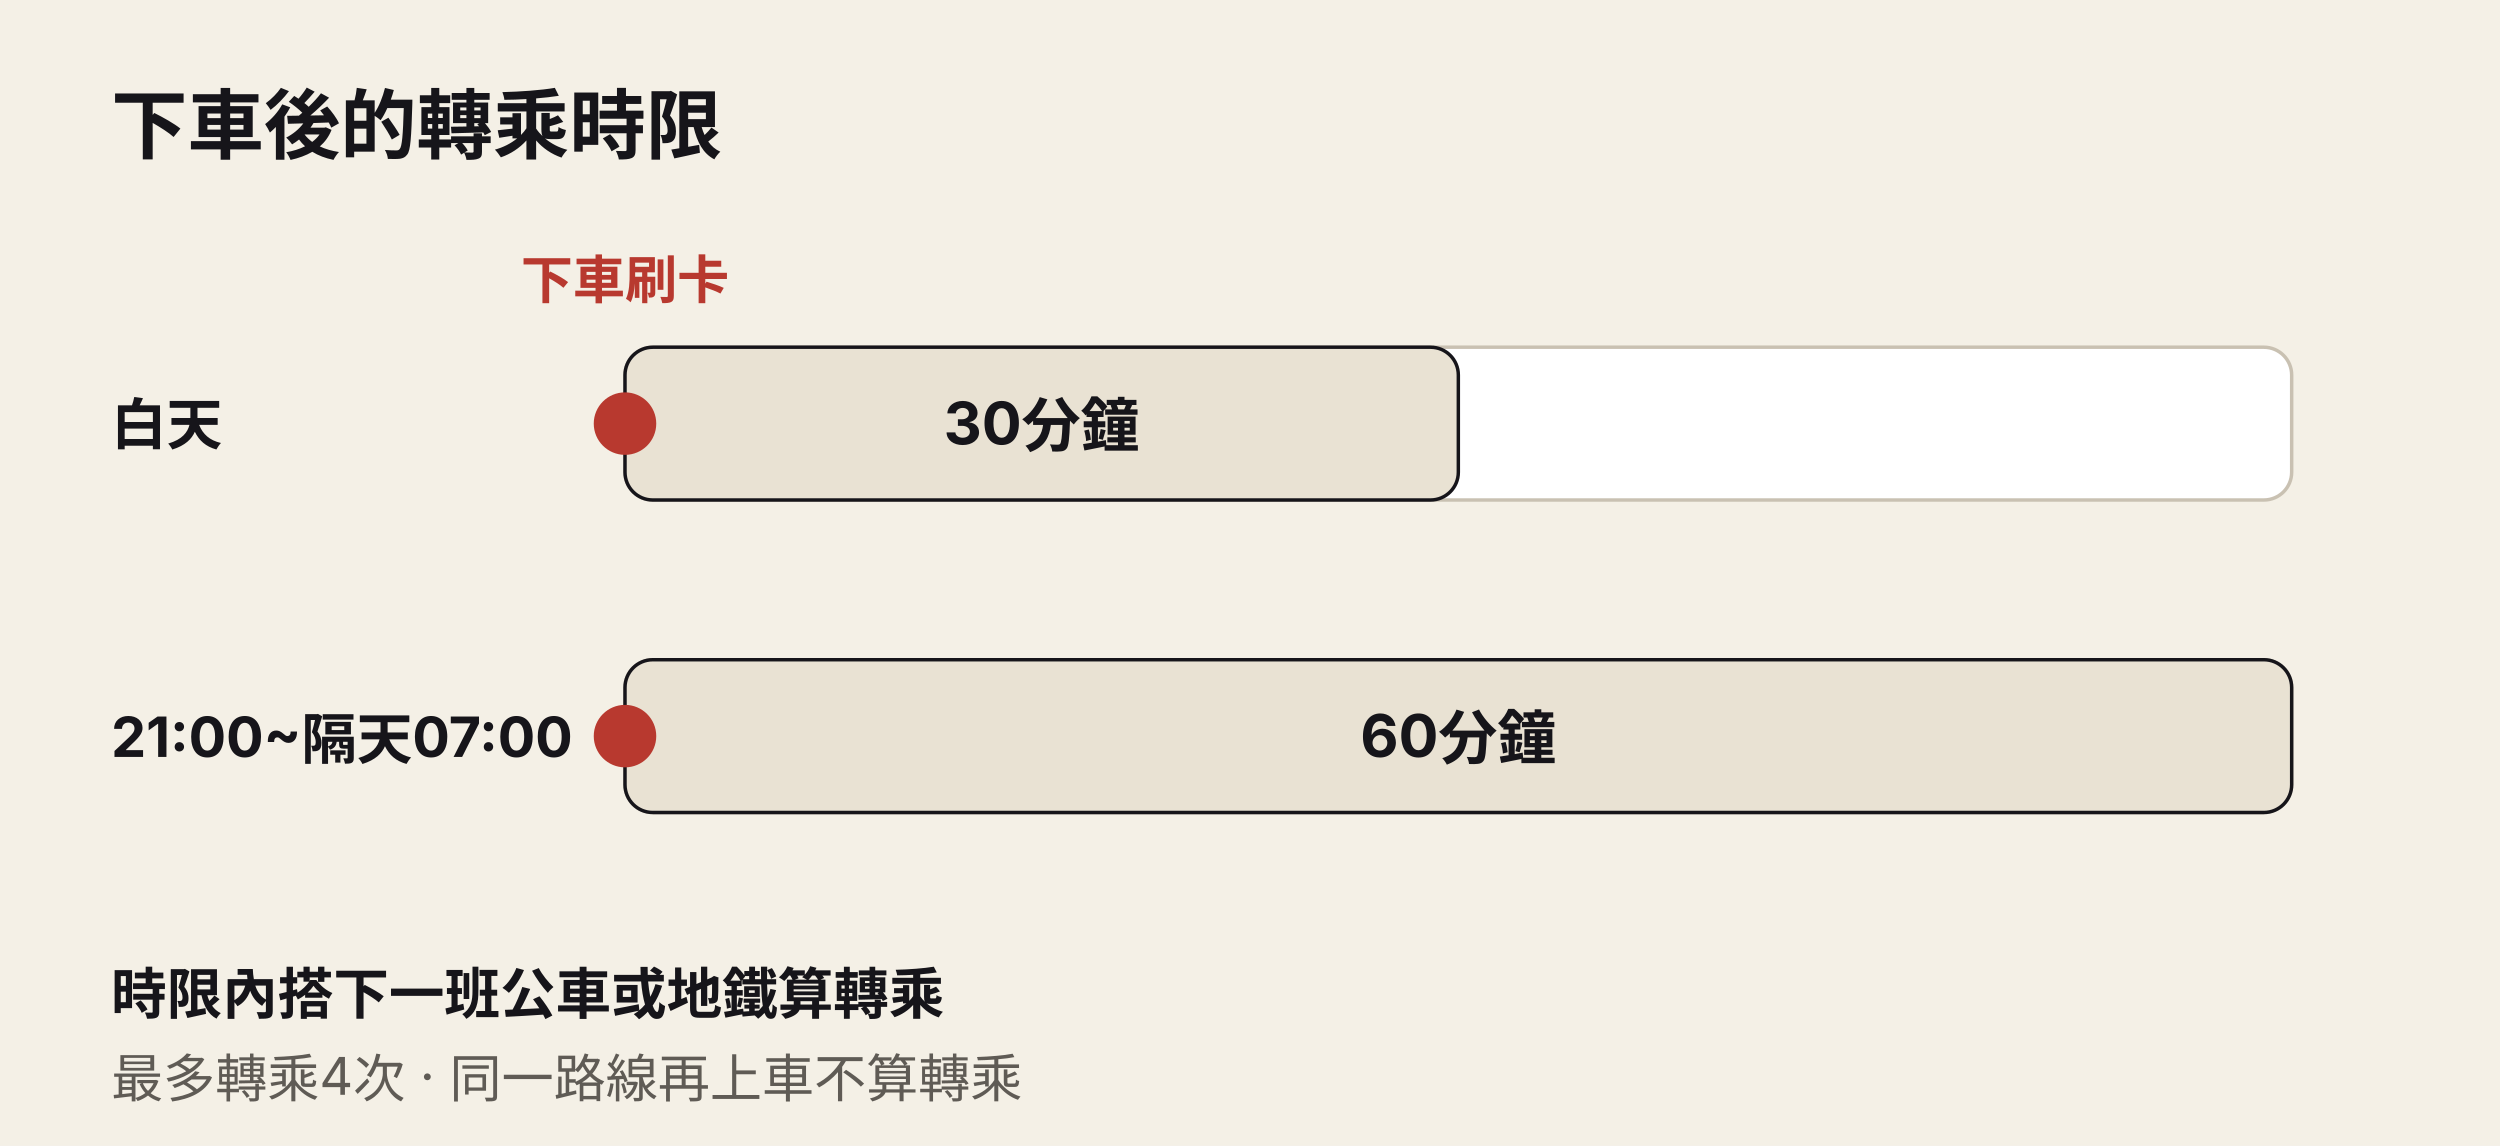
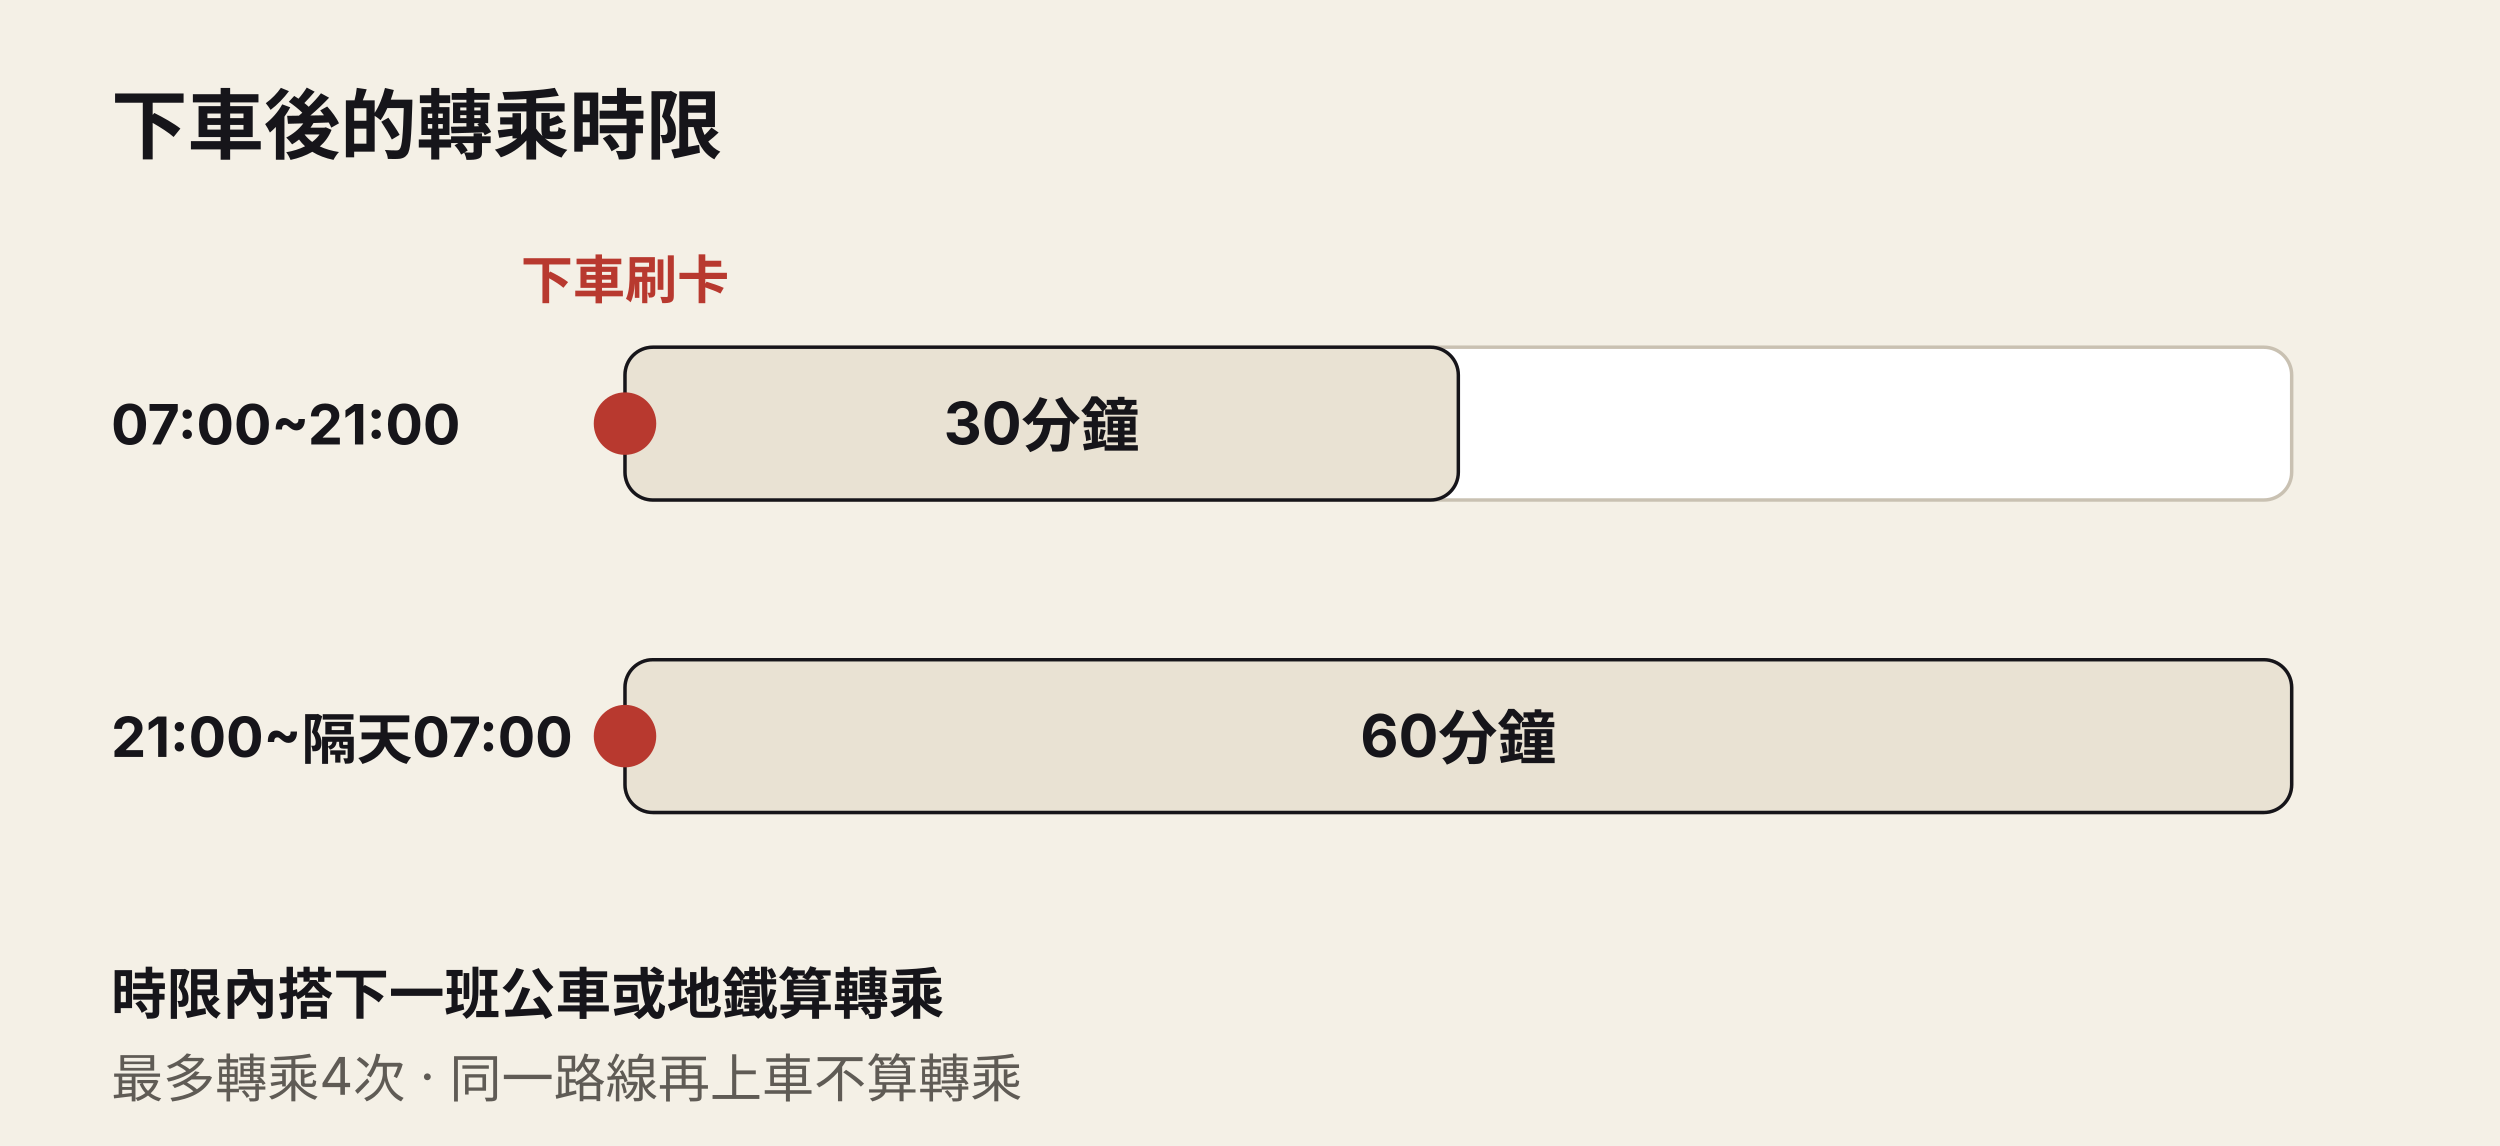
<svg xmlns="http://www.w3.org/2000/svg" viewBox="0 0 720 330" role="img" aria-label="下車後的轉乘時限" font-family="system-ui, -apple-system, &quot;Noto Sans KR&quot;, &quot;Noto Sans JP&quot;, &quot;Noto Sans TC&quot;, sans-serif">
  <rect width="720" height="330" fill="#f4f0e6" />
  <text x="32" y="44" font-size="22" font-weight="700" fill="#16151a">下車後的轉乘時限</text>
-   <text x="32" y="128" font-size="16" font-weight="700" fill="#16151a" text-anchor="start">白天</text>
+   <text x="32" y="128" font-size="16" font-weight="700" fill="#16151a" text-anchor="start">07:00~21:00</text>
  <rect x="180" y="100" width="480" height="44" rx="8" fill="#ffffff" stroke="#c9c1b2" />
  <rect x="180" y="100" width="240.0" height="44" rx="8" fill="#e9e2d3" stroke="#16151a" />
  <text x="300.0" y="128" font-size="17" font-weight="700" fill="#16151a" text-anchor="middle">30分鐘</text>
  <circle cx="180" cy="122" r="9" fill="#b8392f" />
  <text x="32" y="218" font-size="16" font-weight="700" fill="#16151a" text-anchor="start">21:00~隔天07:00</text>
  <rect x="180" y="190" width="480" height="44" rx="8" fill="#ffffff" stroke="#c9c1b2" />
  <rect x="180" y="190" width="480.0" height="44" rx="8" fill="#e9e2d3" stroke="#16151a" />
  <text x="420.0" y="218" font-size="17" font-weight="700" fill="#16151a" text-anchor="middle">60分鐘</text>
  <circle cx="180" cy="212" r="9" fill="#b8392f" />
  <text x="180" y="86" font-size="15" font-weight="700" fill="#b8392f" text-anchor="middle">下車刷卡</text>
  <text x="32" y="292" font-size="16" font-weight="700" fill="#16151a" text-anchor="start">時限內搭下一班公車或地鐵算轉乘</text>
  <text x="32" y="316" font-size="15" font-weight="400" fill="#5f5b55" text-anchor="start">最多轉乘4次 · 同一路線再上車不算轉乘</text>
</svg>
